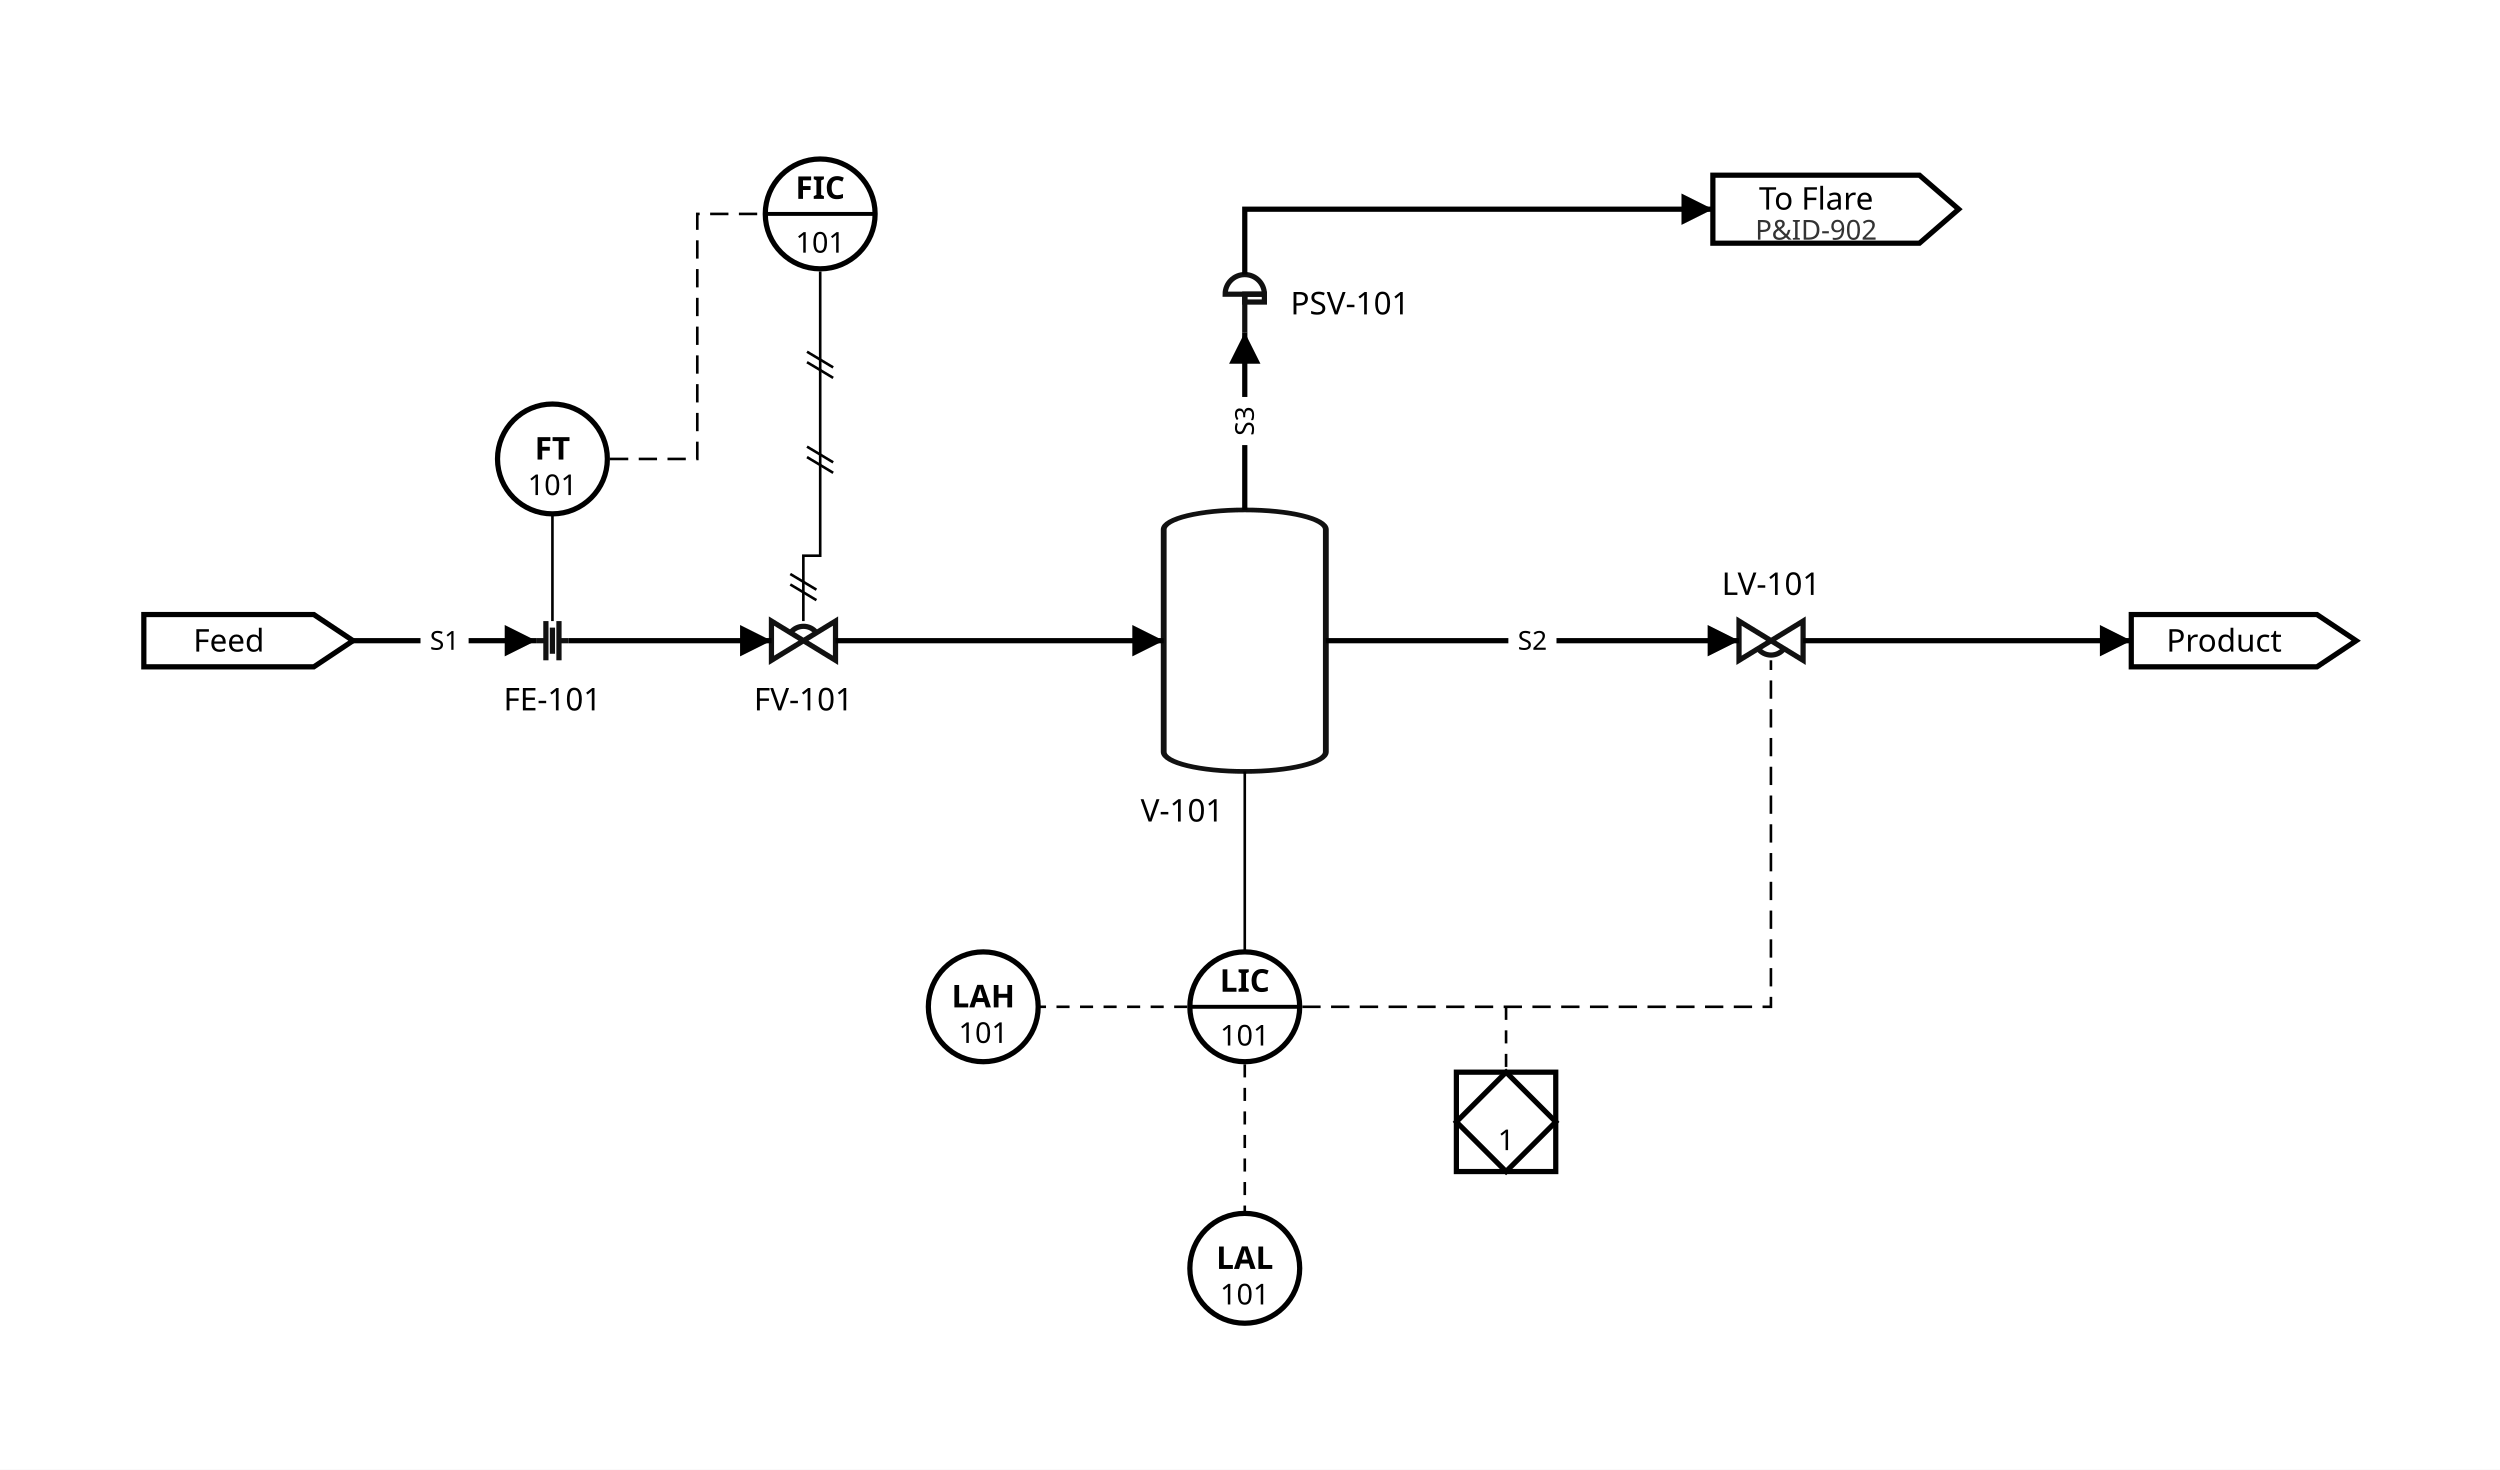
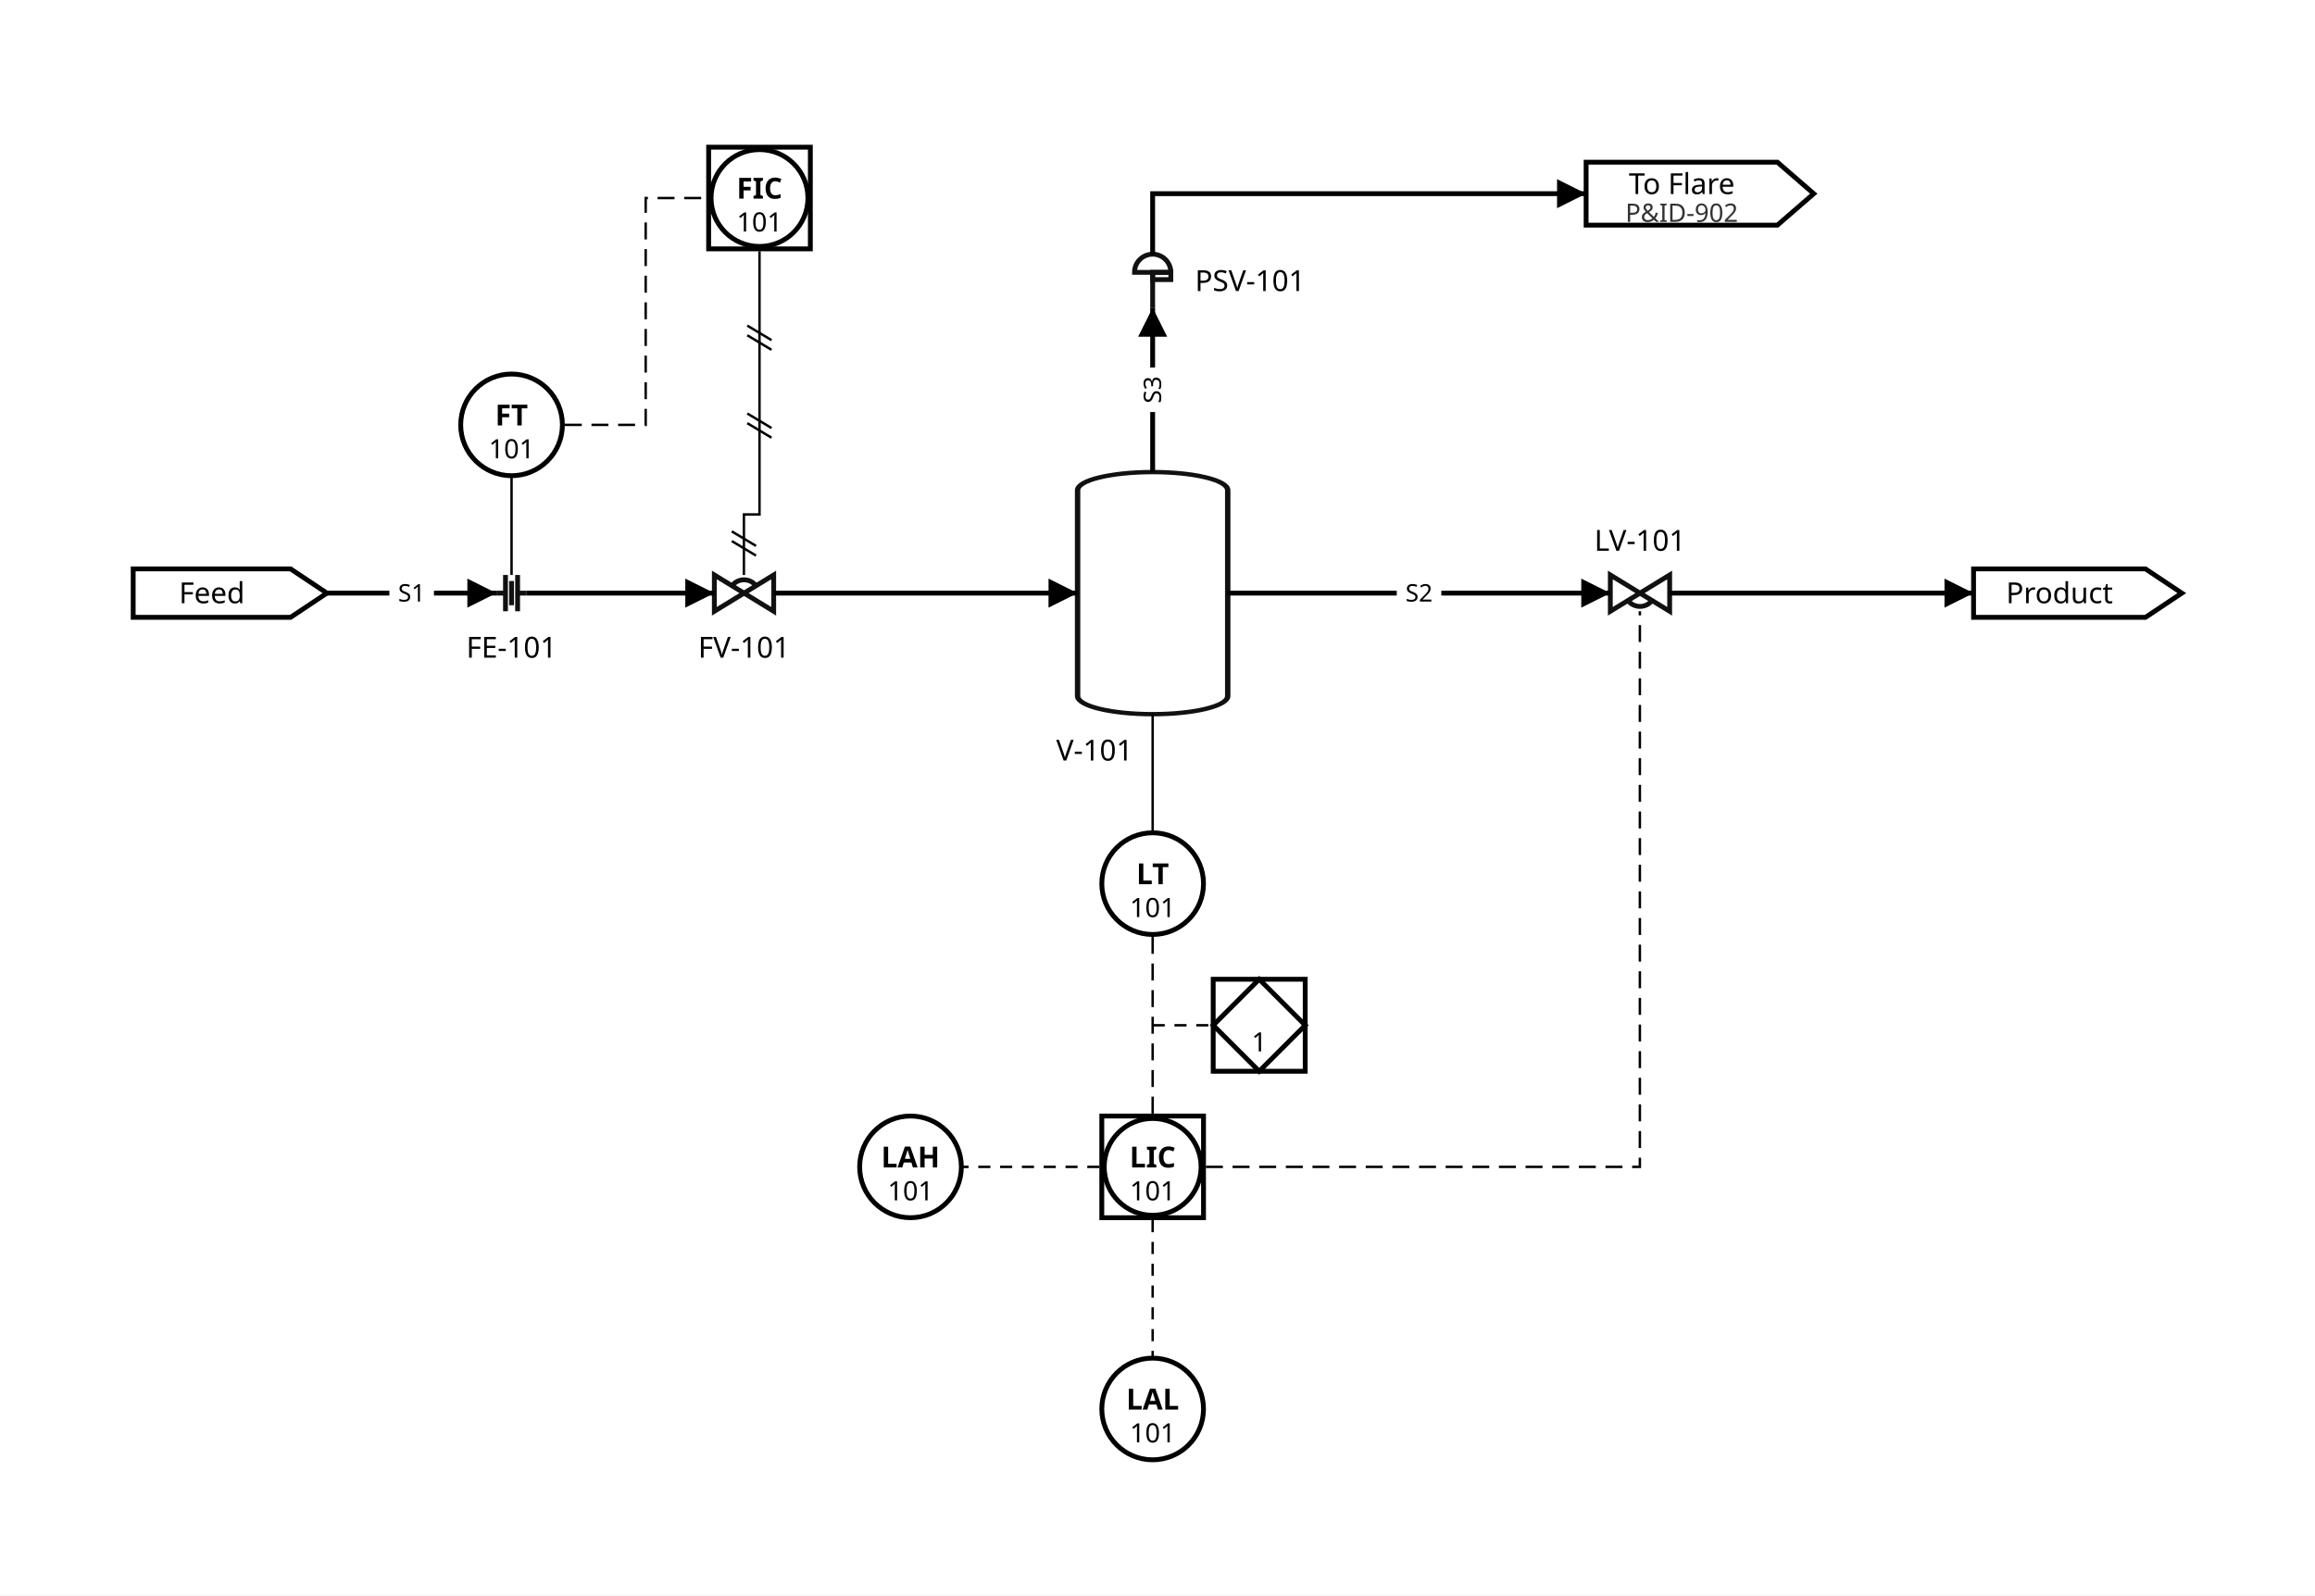
- <svg xmlns="http://www.w3.org/2000/svg" width="956" height="562" viewBox="-25.0 -50.0 956.0 562.0">
-   <rect x="-25.0" y="-50.0" width="956.0" height="562.0" fill="white" />
+ <svg xmlns="http://www.w3.org/2000/svg" width="956" height="659" viewBox="-25.0 -50.0 956.0 659.0">
+   <rect x="-25.0" y="-50.0" width="956.0" height="659.0" fill="white" />
  <defs>
    <marker id="arrow_black" viewBox="0 0 10 10" refX="10" refY="5" markerWidth="12" markerHeight="12" markerUnits="userSpaceOnUse" orient="auto-start-reverse">
      <path d="M 0 0 L 10 5 L 0 10 z" fill="black" />
    </marker>
    <symbol id="sym_fitting_orifice" viewBox="0 0 12.5 15.0" overflow="visible">
      <g transform="scale(0.25)">
        <path d="M 0.0 30.0 L 15.0 30.0 M 15.0 0.0 L 15.0 60.0 M 25.0 10.0 L 25.0 50.0 M 35.0 0.0 L 35.0 60.0 M 35.0 30.0 L 50.0 30.0" fill="none" stroke="#111" stroke-width="8.0" />
      </g>
    </symbol>
    <symbol id="sym_instrument" viewBox="0 0 44.0 44.0" overflow="visible">
      <circle cx="22" cy="22" r="21" fill="white" stroke="black" stroke-width="2" />
    </symbol>
    <symbol id="sym_instrument_logic" viewBox="0 0 40.0 40.0" overflow="visible">
      <rect x="1" y="1" width="38" height="38" fill="white" stroke="black" stroke-width="2" />
      <polygon points="20,1 39,20 20,39 1,20" fill="none" stroke="black" stroke-width="2" />
    </symbol>
-     <symbol id="sym_instrument_panel" viewBox="0 0 44.0 44.0" overflow="visible">
-       <circle cx="22" cy="22" r="21" fill="white" stroke="black" stroke-width="2" />
-       <line x1="1" y1="22" x2="43" y2="22" stroke="black" stroke-width="1.5" />
+     <symbol id="sym_instrument_shared" viewBox="0 0 44.0 44.0" overflow="visible">
+       <rect x="1" y="1" width="42" height="42" fill="white" stroke="black" stroke-width="2" />
+       <circle cx="22" cy="22" r="20" fill="none" stroke="black" stroke-width="2" />
    </symbol>
    <symbol id="sym_valve_control" viewBox="0 0 24.5 15.0" overflow="visible">
      <g transform="scale(0.25)">
        <path d="M 0.0 60.0 L 0.0 0.0 L 98.0 60.0 L 98.0 0.0 Z" fill="none" stroke="#111" stroke-width="8.0" />
        <path d="M 29.0 18.0 A 25.0 25.0 0.0 0 1 69.0 18.0" fill="none" stroke="#111" stroke-width="8.0" />
      </g>
    </symbol>
    <symbol id="sym_valve_relief" viewBox="0 0 15.0 22.1" overflow="visible">
      <g transform="scale(0.375)">
        <path d="M 0.0 20.0 A 20.0 20.0 0.0 0 1 20.0 0.0 A 20.0 20.0 0.0 0 1 40.0 20.0 Z M 20.0 20.0 L 20.0 59.0" fill="none" stroke="#111" stroke-width="5.333" />
        <rect x="20.0" y="20.0" width="20.0" height="8.0" fill="none" stroke="#111" stroke-width="5.333" />
      </g>
    </symbol>
    <symbol id="sym_vessel" viewBox="0 0 62.0 100.0" overflow="visible">
      <g transform="scale(0.62, 0.5)">
        <path d="M 0.0 15.0 A 50.0 15.0 0.0 0 1 50.0 0.0 A 50.0 15.0 0.0 0 1 100.0 15.0 L 100.0 185.0 A 50.0 15.0 0.0 0 1 50.0 200.0 A 50.0 15.0 0.0 0 1 0.0 185.0 Z" fill="none" stroke="#111" stroke-width="3.592" />
      </g>
    </symbol>
  </defs>
  <g id="units">
    <polygon points="30.0,185.0 95.0,185.0 110.0,195.0 95.0,205.0 30.0,205.0" fill="transparent" stroke="black" stroke-width="2" />
    <text x="62.5" y="195.0" font-family="sans-serif" font-size="12" text-anchor="middle" dominant-baseline="middle">Feed</text>
    <use href="#sym_valve_control" x="270" y="187.5" width="24.5" height="15.0" />
    <use href="#sym_vessel" x="420" y="145" width="62.0" height="100.0" />
    <use href="#sym_fitting_orifice" x="180" y="187.5" width="12.5" height="15.0" />
    <use href="#sym_valve_control" x="640" y="187.5" width="24.5" height="15.0" transform="translate(0, 390) scale(1, -1)" />
    <polygon points="790.0,185.0 861.0,185.0 876.0,195.0 861.0,205.0 790.0,205.0" fill="transparent" stroke="black" stroke-width="2" />
    <text x="825.5" y="195.0" font-family="sans-serif" font-size="12" text-anchor="middle" dominant-baseline="middle">Product</text>
    <use href="#sym_valve_relief" x="443.5" y="55" width="15.0" height="22.1" />
    <polygon points="630,17 709.0,17 724.0,30 709.0,43 630,43" fill="transparent" stroke="black" stroke-width="2" />
    <text x="669.5" y="26" font-family="sans-serif" font-size="12" text-anchor="middle" dominant-baseline="middle">To Flare</text>
    <text x="669.5" y="38" font-family="sans-serif" font-size="10.5" text-anchor="middle" dominant-baseline="middle" fill="#333">P&amp;ID-902</text>
  </g>
  <g id="streams">
    <path d="M 110.0,195.0 L 180.0,195.0" fill="none" stroke="black" stroke-width="2" marker-end="url(#arrow_black)" />
    <path d="M 192.5,195.0 L 270.0,195.0" fill="none" stroke="black" stroke-width="2" marker-end="url(#arrow_black)" />
    <path d="M 294.5,195.0 L 420.0,195.0" fill="none" stroke="black" stroke-width="2" marker-end="url(#arrow_black)" />
    <path d="M 482.0,195.0 L 640.0,195.0" fill="none" stroke="black" stroke-width="2" marker-end="url(#arrow_black)" />
    <path d="M 664.5,195.0 L 790.0,195.0" fill="none" stroke="black" stroke-width="2" marker-end="url(#arrow_black)" />
    <path d="M 451.0,145.0 L 451.0,77.1" fill="none" stroke="black" stroke-width="2" marker-end="url(#arrow_black)" />
    <path d="M 451.0,55.0 L 451.0,30.0 L 630,30.0" fill="none" stroke="black" stroke-width="2" marker-end="url(#arrow_black)" />
    <path d="M 208.25,125.5 L 241.644,125.5 L 241.644,31.803 L 266.644,31.803" fill="none" stroke="black" stroke-width="1" stroke-dasharray="7,4" />
    <path d="M 288.644,53.803 L 288.644,162.5 L 282.2,162.5 L 282.2,187.5" fill="none" stroke="black" stroke-width="1" />
    <line x1="283.6" y1="84.5" x2="293.6" y2="90.5" stroke="black" stroke-width="1" />
    <line x1="283.6" y1="88.5" x2="293.6" y2="94.5" stroke="black" stroke-width="1" />
    <line x1="283.6" y1="120.8" x2="293.6" y2="126.8" stroke="black" stroke-width="1" />
    <line x1="283.6" y1="124.8" x2="293.6" y2="130.8" stroke="black" stroke-width="1" />
    <line x1="277.2" y1="169.5" x2="287.2" y2="175.5" stroke="black" stroke-width="1" />
    <line x1="277.2" y1="173.5" x2="287.2" y2="179.5" stroke="black" stroke-width="1" />
-     <path d="M 473.0,335.0 L 652.2,335.0 L 652.2,202.5" fill="none" stroke="black" stroke-width="1" stroke-dasharray="7,4" />
+     <path d="M 451.0,337.0 L 451.0,410.0" fill="none" stroke="black" stroke-width="1" stroke-dasharray="7,4" />
+     <path d="M 473.0,432.0 L 652.2,432.0 L 652.2,202.5" fill="none" stroke="black" stroke-width="1" stroke-dasharray="7,4" />
    <rect x="135.8" y="188.5" width="18.4" height="13.0" fill="white" />
    <text x="145.0" y="195.0" font-family="sans-serif" font-size="10" text-anchor="middle" dominant-baseline="middle" fill="black">S1</text>
    <rect x="551.8" y="188.5" width="18.4" height="13.0" fill="white" />
    <text x="561.0" y="195.0" font-family="sans-serif" font-size="10" text-anchor="middle" dominant-baseline="middle" fill="black">S2</text>
    <rect x="444.5" y="101.8" width="13.0" height="18.4" fill="white" />
    <text x="451.0" y="111.0" font-family="sans-serif" font-size="10" text-anchor="middle" dominant-baseline="middle" fill="black" transform="rotate(-90, 451.0, 111.0)">S3</text>
  </g>
  <g id="instrument_taps">
    <line x1="186.25" y1="187.5" x2="186.25" y2="125.5" stroke="black" stroke-width="1" />
-     <line x1="451" y1="245" x2="451" y2="335" stroke="black" stroke-width="1" />
-     <line x1="429" y1="335" x2="351" y2="335" stroke="black" stroke-width="1" stroke-dasharray="5,4" />
-     <line x1="451" y1="357" x2="451" y2="435" stroke="black" stroke-width="1" stroke-dasharray="5,4" />
-     <line x1="550.92" y1="335" x2="550.92" y2="379" stroke="black" stroke-width="1" stroke-dasharray="5,4" />
+     <line x1="451" y1="245" x2="451" y2="315" stroke="black" stroke-width="1" />
+     <line x1="429" y1="432" x2="351" y2="432" stroke="black" stroke-width="1" stroke-dasharray="5,4" />
+     <line x1="451" y1="454" x2="451" y2="532" stroke="black" stroke-width="1" stroke-dasharray="5,4" />
+     <line x1="451" y1="373.5" x2="495" y2="373.5" stroke="black" stroke-width="1" stroke-dasharray="5,4" />
  </g>
  <g id="instruments">
    <use href="#sym_instrument" x="164.25" y="103.5" width="44.0" height="44.0" />
    <text x="186.25" y="121.5" font-family="sans-serif" font-size="12" font-weight="bold" text-anchor="middle" dominant-baseline="middle">FT</text>
    <text x="186.25" y="135.5" font-family="sans-serif" font-size="11" text-anchor="middle" dominant-baseline="middle">101</text>
-     <use href="#sym_instrument_panel" x="266.64" y="9.8" width="44.0" height="44.0" />
-     <text x="288.644" y="21.803" font-family="sans-serif" font-size="12" font-weight="bold" text-anchor="middle" dominant-baseline="middle">FIC</text>
-     <text x="288.644" y="42.803" font-family="sans-serif" font-size="11" text-anchor="middle" dominant-baseline="middle">101</text>
-     <use href="#sym_instrument_panel" x="429" y="313" width="44.0" height="44.0" />
-     <text x="451.0" y="325.0" font-family="sans-serif" font-size="12" font-weight="bold" text-anchor="middle" dominant-baseline="middle">LIC</text>
-     <text x="451.0" y="346.0" font-family="sans-serif" font-size="11" text-anchor="middle" dominant-baseline="middle">101</text>
-     <use href="#sym_instrument" x="329" y="313" width="44.0" height="44.0" />
-     <text x="351.0" y="331.0" font-family="sans-serif" font-size="12" font-weight="bold" text-anchor="middle" dominant-baseline="middle">LAH</text>
-     <text x="351.0" y="345.0" font-family="sans-serif" font-size="11" text-anchor="middle" dominant-baseline="middle">101</text>
-     <use href="#sym_instrument" x="429" y="413" width="44.0" height="44.0" />
-     <text x="451.0" y="431.0" font-family="sans-serif" font-size="12" font-weight="bold" text-anchor="middle" dominant-baseline="middle">LAL</text>
-     <text x="451.0" y="445.0" font-family="sans-serif" font-size="11" text-anchor="middle" dominant-baseline="middle">101</text>
-     <use href="#sym_instrument_logic" x="530.92" y="359" width="40.0" height="40.0" />
-     <text x="550.925" y="386.0" font-family="sans-serif" font-size="11" text-anchor="middle" dominant-baseline="middle">1</text>
+     <use href="#sym_instrument_shared" x="266.64" y="9.8" width="44.0" height="44.0" />
+     <text x="288.644" y="27.803" font-family="sans-serif" font-size="12" font-weight="bold" text-anchor="middle" dominant-baseline="middle">FIC</text>
+     <text x="288.644" y="41.803" font-family="sans-serif" font-size="11" text-anchor="middle" dominant-baseline="middle">101</text>
+     <use href="#sym_instrument" x="429" y="293" width="44.0" height="44.0" />
+     <text x="451.0" y="311.0" font-family="sans-serif" font-size="12" font-weight="bold" text-anchor="middle" dominant-baseline="middle">LT</text>
+     <text x="451.0" y="325.0" font-family="sans-serif" font-size="11" text-anchor="middle" dominant-baseline="middle">101</text>
+     <use href="#sym_instrument_shared" x="429" y="410" width="44.0" height="44.0" />
+     <text x="451.0" y="428.0" font-family="sans-serif" font-size="12" font-weight="bold" text-anchor="middle" dominant-baseline="middle">LIC</text>
+     <text x="451.0" y="442.0" font-family="sans-serif" font-size="11" text-anchor="middle" dominant-baseline="middle">101</text>
+     <use href="#sym_instrument" x="329" y="410" width="44.0" height="44.0" />
+     <text x="351.0" y="428.0" font-family="sans-serif" font-size="12" font-weight="bold" text-anchor="middle" dominant-baseline="middle">LAH</text>
+     <text x="351.0" y="442.0" font-family="sans-serif" font-size="11" text-anchor="middle" dominant-baseline="middle">101</text>
+     <use href="#sym_instrument" x="429" y="510" width="44.0" height="44.0" />
+     <text x="451.0" y="528.0" font-family="sans-serif" font-size="12" font-weight="bold" text-anchor="middle" dominant-baseline="middle">LAL</text>
+     <text x="451.0" y="542.0" font-family="sans-serif" font-size="11" text-anchor="middle" dominant-baseline="middle">101</text>
+     <use href="#sym_instrument_logic" x="475" y="353.5" width="40.0" height="40.0" />
+     <text x="495.0" y="380.5" font-family="sans-serif" font-size="11" text-anchor="middle" dominant-baseline="middle">1</text>
  </g>
  <g id="unit_labels">
    <rect x="258.4" y="210.0" width="47.6" height="15.0" fill="white" />
    <text x="282.25" y="217.5" font-family="sans-serif" font-size="12" text-anchor="middle" dominant-baseline="middle">FV-101</text>
    <rect x="406.5" y="252.5" width="41.0" height="15.0" fill="white" />
    <text x="427.0" y="260.0" font-family="sans-serif" font-size="12" text-anchor="middle" dominant-baseline="middle">V-101</text>
    <rect x="162.4" y="210.0" width="47.6" height="15.0" fill="white" />
    <text x="186.25" y="217.5" font-family="sans-serif" font-size="12" text-anchor="middle" dominant-baseline="middle">FE-101</text>
    <rect x="628.5" y="165.5" width="47.6" height="15.0" fill="white" />
    <text x="652.25" y="177.5" font-family="sans-serif" font-size="12" text-anchor="middle" dominant-baseline="baseline">LV-101</text>
    <rect x="468.5" y="58.5" width="54.2" height="15.0" fill="white" />
    <text x="468.5" y="66.05" font-family="sans-serif" font-size="12" text-anchor="start" dominant-baseline="middle">PSV-101</text>
  </g>
</svg>
